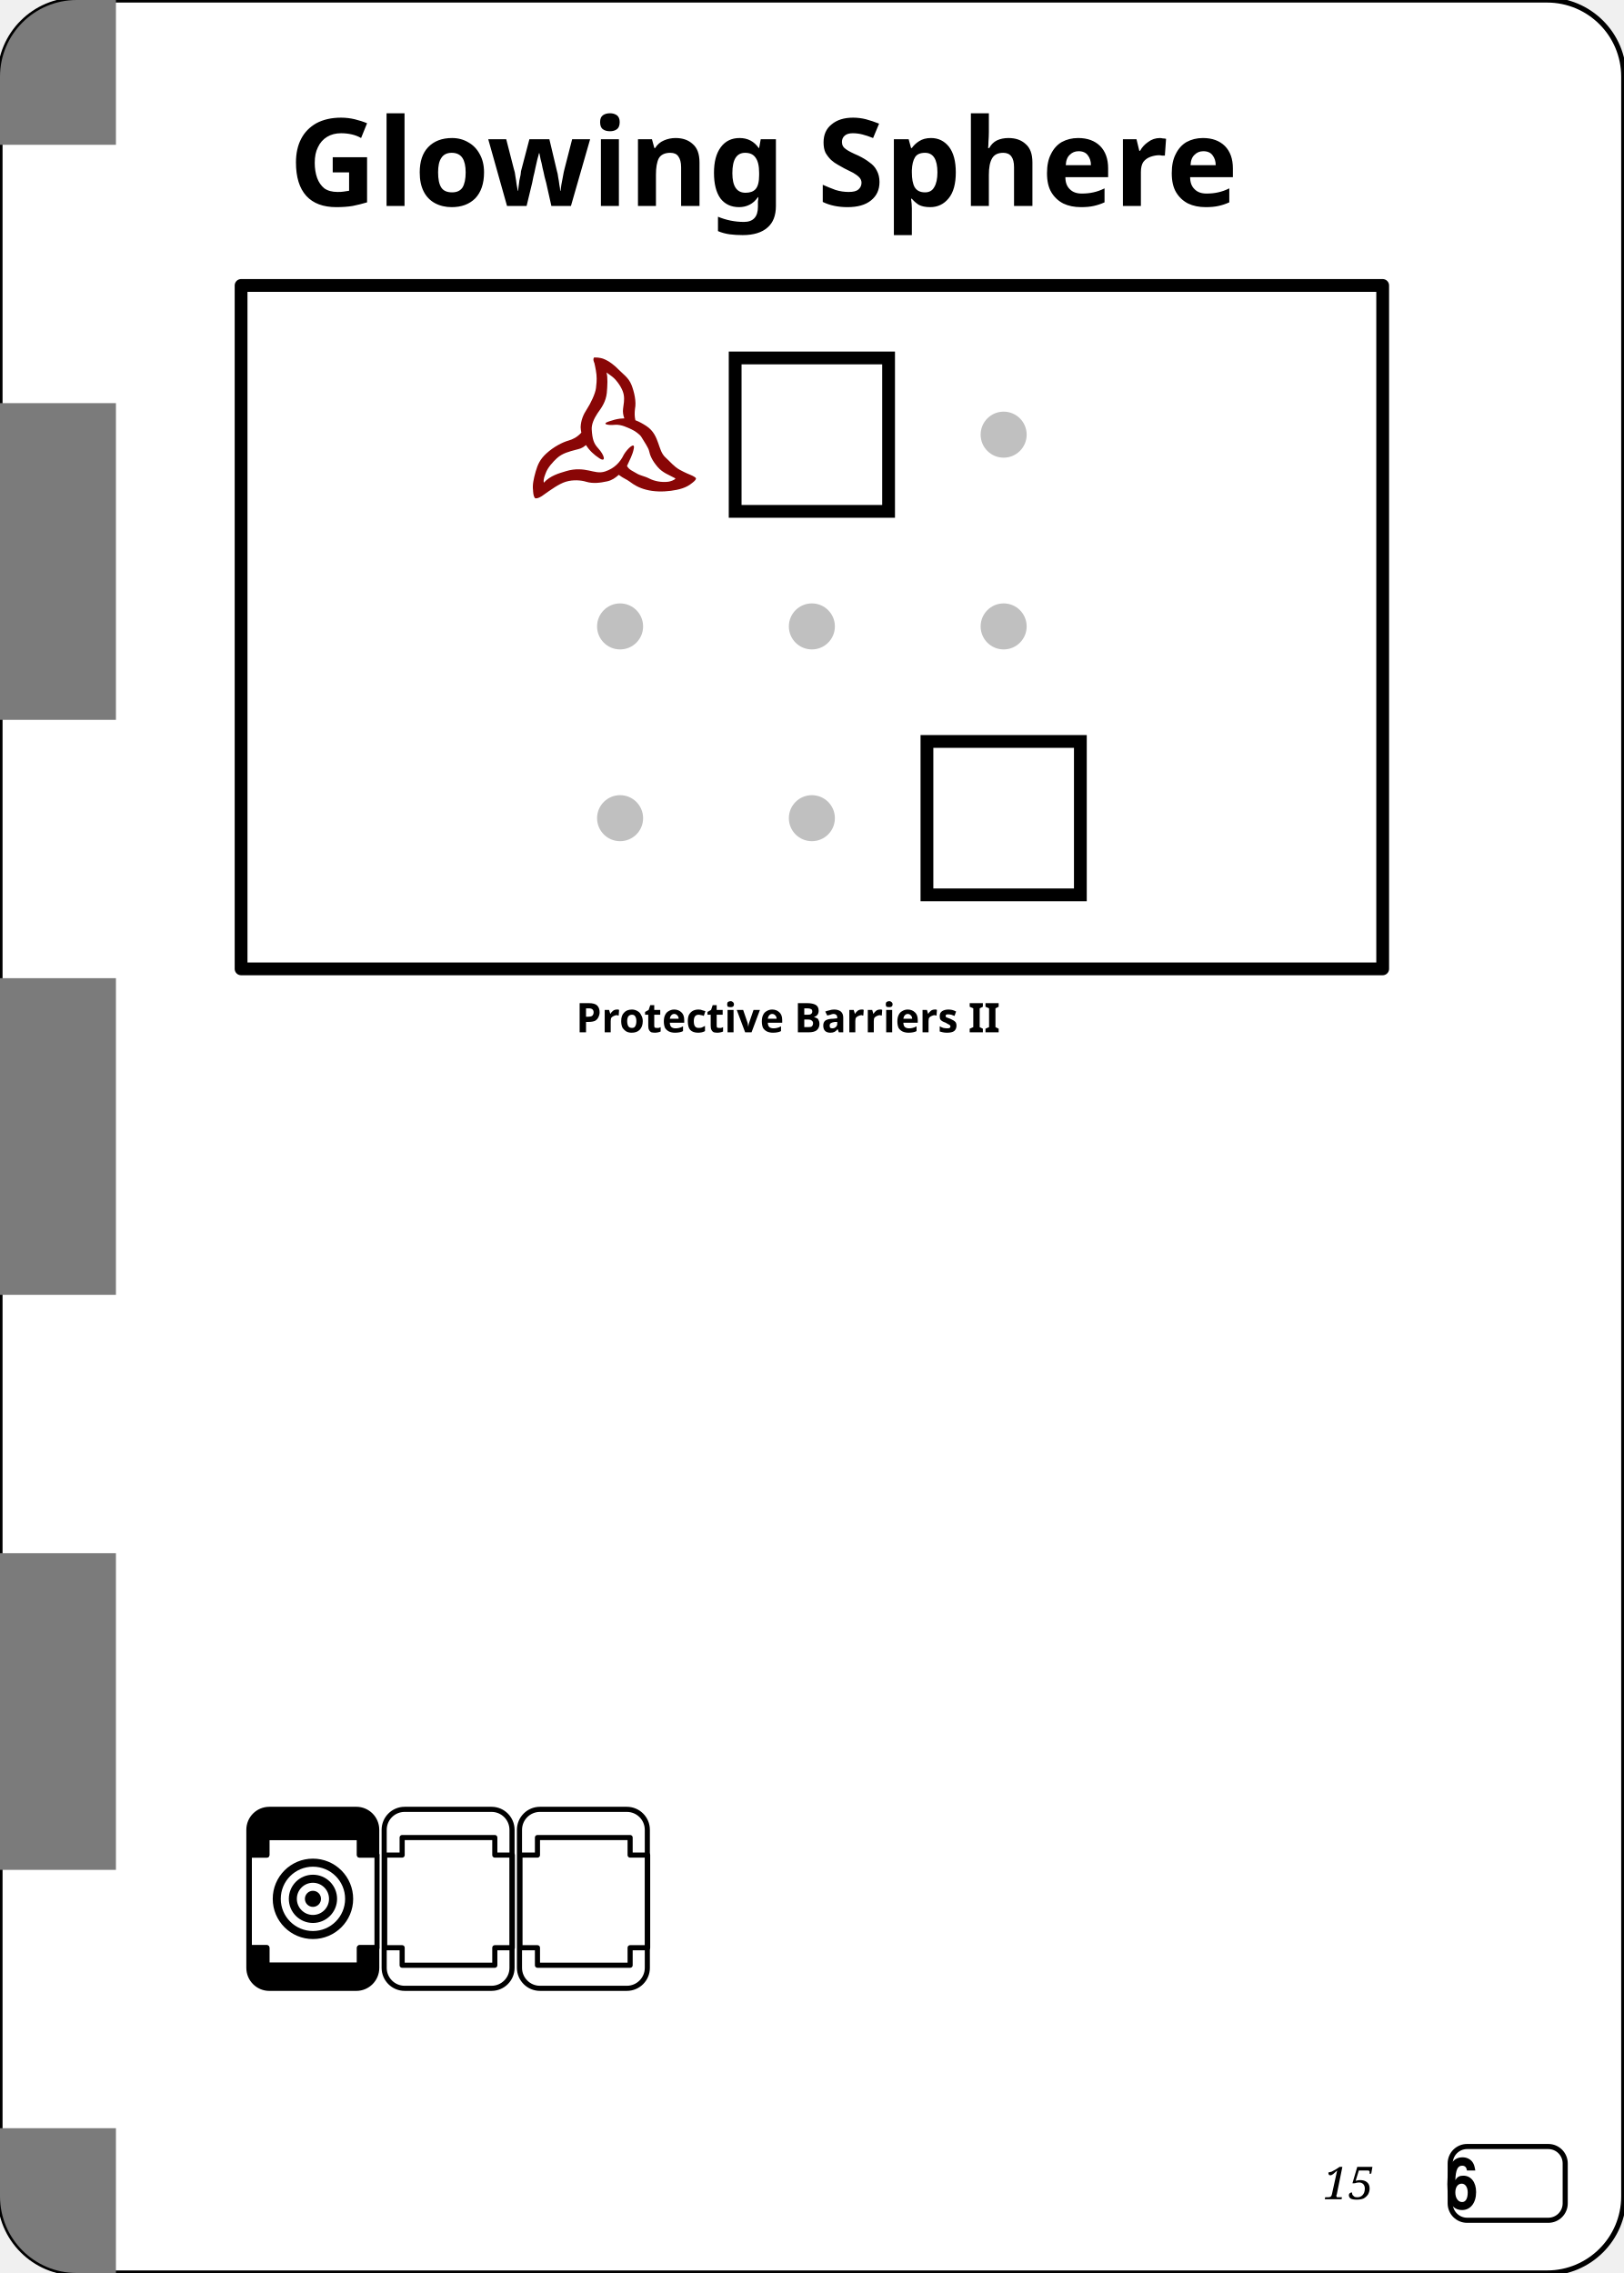
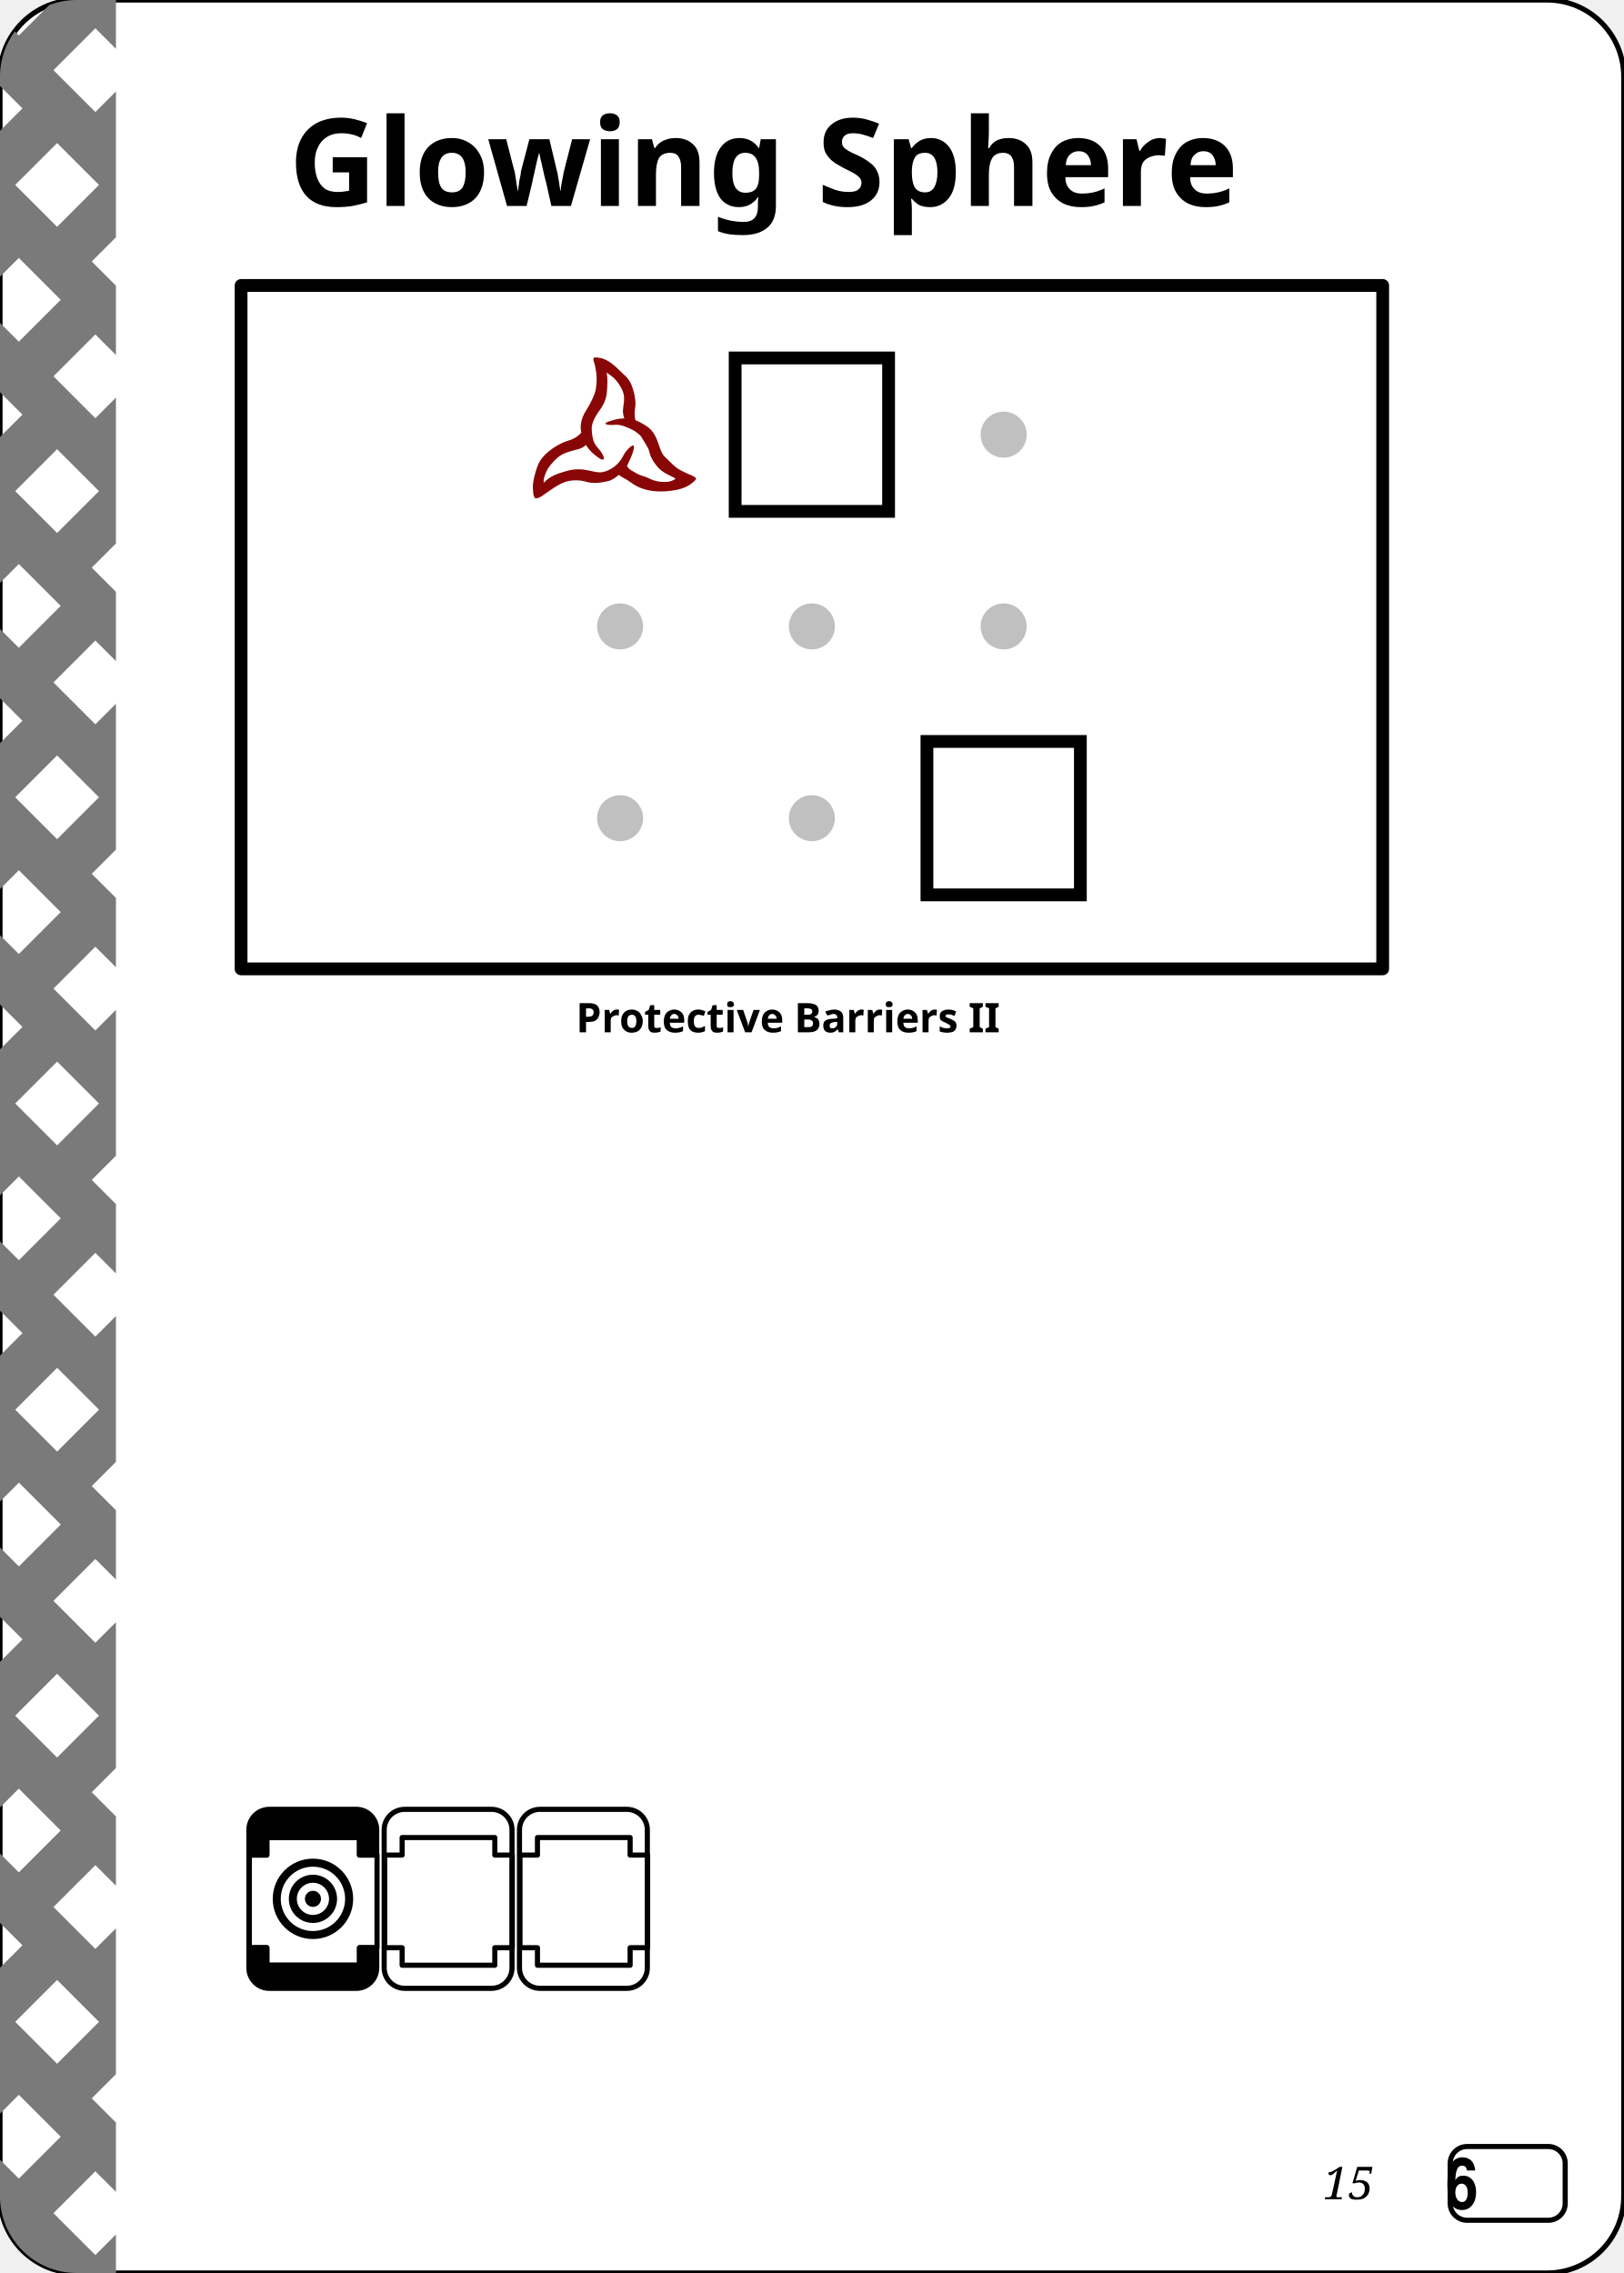
<svg xmlns="http://www.w3.org/2000/svg" xmlns:xlink="http://www.w3.org/1999/xlink" version="1.1" id="svg_root" width="63.5mm" height="88.9mm" viewBox="0 0 63.5 88.9">
  <defs>
    <clipPath id="clippath-1053">
      <rect id="sidebar-clip" x="3.5527137e-15" y="0" width="63.5" height="88.9" rx="3" ry="3" style="display:inline;fill:#ffffff;fill-opacity:1;stroke:none;stroke-width:0.2;stroke-miterlimit:4;stroke-dasharray:none;stroke-opacity:1" />
    </clipPath>
  </defs>
  <g id="card00">
    <rect id="rect1051" x="0" y="0" width="63.5" height="88.9" rx="3" ry="3" style="fill:#ffffff;stroke:none;stroke-width:0" />
    <g id="masters" style="display:none">
      <path style="color:#000000;font-style:normal;font-variant:normal;font-weight:normal;font-stretch:normal;font-size:medium;line-height:normal;font-family:sans-serif;text-indent:0;text-align:start;text-decoration:none;text-decoration-line:none;text-decoration-style:solid;text-decoration-color:#000000;letter-spacing:normal;word-spacing:normal;text-transform:none;writing-mode:lr-tb;direction:ltr;baseline-shift:baseline;text-anchor:start;white-space:normal;clip-rule:nonzero;display:inline;overflow:visible;visibility:visible;opacity:1;isolation:auto;mix-blend-mode:normal;color-interpolation:sRGB;color-interpolation-filters:linearRGB;solid-color:#000000;solid-opacity:1;fill:#303030;fill-opacity:1;fill-rule:evenodd;stroke:none;stroke-width:0.467;stroke-linecap:round;stroke-linejoin:miter;stroke-miterlimit:4;stroke-dasharray:none;stroke-dashoffset:0;stroke-opacity:1;filter:url(#filter9446);color-rendering:auto;image-rendering:auto;shape-rendering:auto;text-rendering:auto;enable-background:accumulate" d="M 3.395,0.496 C 3.162,0.413 2.97,0.396 2.764,0.425 2.402,0.478 1.899,0.587 1.497,0.768 1.062,0.964 0.961,1.113 0.605,1.311 0.273,1.495 -0.063,1.622 -0.328,1.902 -0.459,2.041 -0.343,2.149 -0.264,2.124 0.17,1.986 0.376,1.815 0.64,1.657 0.883,1.511 0.801,1.673 1.243,1.38 1.63,1.124 1.707,1.083 1.909,1.044 c 0.112,-0.047 0.228,-0.096 0.365,-0.139 0.322,-0.082 0.363,-0.059 0.765,-0.028 0.329,0.026 0.668,0.147 0.814,0.285 0.165,0.156 0.514,0.182 0.833,0.818 0.131,0.262 0.171,0.531 0.145,0.799 C 4.859,2.986 4.985,3.064 4.83,3.688 4.714,4.078 4.391,4.444 3.976,4.615 3.491,4.815 2.931,4.849 2.45,4.735 1.986,4.625 1.483,4.233 1.387,3.814 1.292,3.405 1.218,3.05 1.201,2.726 1.239,2.325 1.655,2.334 2.022,2.056 2.273,1.955 2.451,1.789 2.796,1.789 3.091,1.829 3.407,2.005 3.522,2.198 3.767,2.431 3.879,2.732 3.802,3.115 3.814,3.308 3.463,3.63 3.26,3.665 3.007,3.709 2.689,3.512 2.532,3.439 2.382,3.396 2.392,3.338 2.454,3.12 2.529,3.014 2.67,2.948 2.756,2.895 2.859,2.83 2.867,2.7 2.838,2.595 2.775,2.507 2.713,2.446 2.561,2.492 2.457,2.524 2.265,2.544 2.22,2.585 2.148,2.651 1.949,2.758 1.894,2.834 1.841,3.01 1.948,3.203 1.967,3.355 1.993,3.534 2.097,3.741 2.316,3.843 2.646,3.996 3.056,4.074 3.31,4.062 3.621,4.03 4.23,3.771 4.236,3.158 4.22,2.869 4.056,2.29 3.833,1.909 3.607,1.522 3.287,1.357 2.833,1.36 2.602,1.38 2.266,1.407 1.779,1.685 1.217,1.896 1.13,1.983 0.742,2.406 0.489,2.681 0.709,3.183 0.709,3.183 0.888,3.561 0.802,3.605 0.979,4.043 1.21,4.617 1.727,5.044 2.322,5.171 2.802,5.274 3.936,5.088 4.181,5.032 4.879,4.872 5.109,4.567 5.313,3.772 5.448,3.244 5.346,2.786 5.321,2.603 5.291,2.371 5.205,1.986 5.136,1.814 4.978,1.457 4.467,1.105 4.055,0.752 3.671,0.432 3.758,0.626 3.395,0.496 Z" id="element-air" />
      <path id="element-earth" style="color:#000000;font-style:normal;font-variant:normal;font-weight:normal;font-stretch:normal;font-size:medium;line-height:normal;font-family:sans-serif;text-indent:0;text-align:start;text-decoration:none;text-decoration-line:none;text-decoration-style:solid;text-decoration-color:#000000;letter-spacing:normal;word-spacing:normal;text-transform:none;writing-mode:lr-tb;direction:ltr;baseline-shift:baseline;text-anchor:start;white-space:normal;clip-rule:nonzero;display:inline;overflow:visible;visibility:visible;opacity:1;isolation:auto;mix-blend-mode:normal;color-interpolation:sRGB;color-interpolation-filters:linearRGB;solid-color:#000000;solid-opacity:1;fill:#004c00;fill-opacity:1;fill-rule:nonzero;stroke:none;stroke-width:0.467;stroke-linecap:round;stroke-linejoin:round;stroke-miterlimit:4;stroke-dasharray:none;stroke-dashoffset:0;stroke-opacity:1;color-rendering:auto;image-rendering:auto;shape-rendering:auto;text-rendering:auto;enable-background:accumulate" d="M 3.462,0.692 C 3.407,0.695 3.356,0.714 3.315,0.747 3.054,0.959 2.849,1.299 2.635,1.621 2.421,1.943 2.016,2.472 1.959,2.552 1.386,3.153 1.162,3.726 0.481,4.4 0.271,4.628 0.706,4.654 0.917,4.426 1.593,3.695 1.765,3.452 2.293,2.906 2.3,2.898 2.573,2.61 2.683,2.461 2.781,2.323 2.806,2.169 3.011,1.859 3.151,1.648 3.314,1.389 3.443,1.325 3.609,1.497 3.869,1.73 4.102,2.218 4.298,2.478 4.646,2.867 4.704,2.948 4.883,3.205 5.275,3.672 5.312,3.74 5.457,4.009 5.52,3.622 5.421,3.299 5.345,3.158 5.289,2.959 5.109,2.702 4.93,2.444 4.703,2.244 4.656,2.166 L 4.47,1.872 C 4.309,1.513 4.035,1.378 3.683,0.806 3.638,0.732 3.552,0.688 3.461,0.692 Z M 1.225,1.368 C 1.146,1.37 0.773,1.698 0.729,1.76 0.481,2.109 0.317,2.305 0.044,2.688 -0.135,2.938 0.198,2.995 0.377,2.745 0.586,2.453 1.068,1.94 1.221,1.889 c 0,0 0.502,0.363 0.669,0.452 0.28,0.152 0.603,-0.006 0.321,-0.155 C 2.249,2.206 1.968,1.997 1.854,1.859 1.695,1.673 1.418,1.437 1.225,1.368 Z m 2.872,1.881 c -0.183,0.009 -0.186,0.09 -0.09,0.236 0,0 0.366,0.619 0.493,1.007 C 4.661,4.759 5.171,4.712 5.007,4.369 4.811,3.96 4.318,3.362 4.318,3.362 4.273,3.289 4.187,3.245 4.096,3.249 Z M 3.493,3.386 C 3.359,3.388 3.252,3.512 3.254,3.636 L 3.185,4.779 C 3.181,5.085 3.65,4.848 3.646,4.543 3.614,4.296 3.711,3.769 3.493,3.386 Z m -0.822,-0.152 C 2.48,3.355 2.251,3.763 2.107,4.206 1.995,4.488 2.448,4.645 2.56,4.363 2.618,3.997 2.817,3.53 2.817,3.53 2.877,3.386 2.836,3.24 2.67,3.234 Z" />
      <path style="color:#000000;font-style:normal;font-variant:normal;font-weight:normal;font-stretch:normal;font-size:medium;line-height:normal;font-family:sans-serif;text-indent:0;text-align:start;text-decoration:none;text-decoration-line:none;text-decoration-style:solid;text-decoration-color:#000000;letter-spacing:normal;word-spacing:normal;text-transform:none;writing-mode:lr-tb;direction:ltr;baseline-shift:baseline;text-anchor:start;white-space:normal;clip-rule:nonzero;display:inline;overflow:visible;visibility:visible;opacity:1;isolation:auto;mix-blend-mode:normal;color-interpolation:sRGB;color-interpolation-filters:linearRGB;solid-color:#000000;solid-opacity:1;fill:#860000;fill-opacity:0.975;fill-rule:evenodd;stroke:none;stroke-width:0.467;stroke-linecap:round;stroke-linejoin:miter;stroke-miterlimit:4;stroke-dasharray:none;stroke-dashoffset:0;stroke-opacity:1;filter:url(#filter9446);color-rendering:auto;image-rendering:auto;shape-rendering:auto;text-rendering:auto;enable-background:accumulate" d="m 1.986,-0.02 c -0.069,0.07 0.008,0.216 0.008,0.216 0,0 0.059,0.238 0.082,0.456 C 2.098,0.87 2.071,1.052 2.057,1.181 2.034,1.389 1.848,1.78 1.704,1.998 1.56,2.216 1.468,2.438 1.457,2.708 c -0.002,0.055 0.018,0.162 0.027,0.214 C 1.322,3.099 1.147,3.186 0.981,3.232 0.759,3.294 0.412,3.464 0.112,3.74 c -0.239,0.22 -0.334,0.425 -0.415,0.709 -0.08,0.284 -0.13,0.517 -0.101,0.726 0,0 0.003,0.244 0.084,0.314 0.11,0.022 0.275,-0.096 0.275,-0.096 0.34,-0.242 0.654,-0.469 0.921,-0.551 0.291,-0.089 0.599,-0.06 0.798,3.025e-4 0.262,0.079 0.546,0.044 0.82,-0.016 0.189,-0.041 0.316,-0.135 0.455,-0.255 0.185,0.142 0.298,0.169 0.431,0.269 0.163,0.123 0.35,0.238 0.639,0.313 0.301,0.079 0.646,0.085 0.966,0.043 0.32,-0.042 0.613,-0.12 0.821,-0.298 0,0 0.179,-0.124 0.161,-0.194 -0.04,-0.064 -0.218,-0.133 -0.218,-0.133 0,0 -0.197,-0.076 -0.418,-0.198 C 5.11,4.252 4.939,4.038 4.791,3.907 4.615,3.752 4.569,3.544 4.492,3.332 4.416,3.122 4.32,2.853 4.025,2.66 3.883,2.568 3.745,2.49 3.598,2.436 3.563,2.285 3.565,2.145 3.583,1.99 3.641,1.708 3.553,1.329 3.447,1.057 3.335,0.77 3.104,0.622 2.954,0.466 2.794,0.299 2.571,0.117 2.345,0.033 c 0,0 -0.14,-0.058 -0.359,-0.053 z m 0.481,0.588 c 0.054,0.041 0.216,0.145 0.297,0.225 0.189,0.187 0.348,0.455 0.38,0.654 0.032,0.194 -0.005,0.365 -0.028,0.546 -0.014,0.117 0.002,0.246 0.05,0.37 -0.038,0.002 -0.134,0.005 -0.173,0.011 -0.132,0.018 -0.271,0.054 -0.421,0.106 -0.311,0.102 -0.071,0.164 0.243,0.134 0.245,-0.013 0.475,0.109 0.627,0.177 0.124,0.055 0.326,0.194 0.387,0.294 C 3.949,3.281 4.108,3.52 4.131,3.627 4.173,3.82 4.25,4.007 4.47,4.265 4.668,4.497 4.921,4.576 5.165,4.711 5.143,4.778 4.947,4.833 4.885,4.841 4.623,4.875 4.34,4.818 4.148,4.719 3.939,4.611 3.798,4.612 3.623,4.501 3.507,4.428 3.35,4.377 3.27,4.224 3.376,3.992 3.492,3.78 3.534,3.553 3.601,3.249 3.284,3.548 3.147,3.78 3.002,4.087 2.767,4.323 2.414,4.44 2.185,4.516 1.989,4.445 1.776,4.402 1.564,4.359 1.266,4.311 0.881,4.429 0.616,4.509 0.268,4.602 0.016,4.88 -0.011,4.736 0.063,4.59 0.086,4.52 0.162,4.291 0.381,4.059 0.525,3.925 0.746,3.721 1.022,3.66 1.25,3.597 1.419,3.55 1.491,3.553 1.667,3.407 1.796,3.616 1.978,3.787 2.193,3.926 2.459,4.096 2.397,3.809 2.141,3.531 1.975,3.349 1.915,3.191 1.891,2.797 1.879,2.595 1.979,2.375 2.116,2.167 2.294,1.92 2.444,1.703 2.481,1.365 2.504,1.098 2.525,0.753 2.468,0.568 Z" id="element-fire" />
      <path id="element-water" style="color:#000000;font-style:normal;font-variant:normal;font-weight:normal;font-stretch:normal;font-size:medium;line-height:normal;font-family:sans-serif;text-indent:0;text-align:start;text-decoration:none;text-decoration-line:none;text-decoration-style:solid;text-decoration-color:#000000;letter-spacing:normal;word-spacing:normal;text-transform:none;writing-mode:lr-tb;direction:ltr;baseline-shift:baseline;text-anchor:start;white-space:normal;clip-rule:nonzero;display:inline;overflow:visible;visibility:visible;opacity:1;isolation:auto;mix-blend-mode:normal;color-interpolation:sRGB;color-interpolation-filters:linearRGB;solid-color:#000000;solid-opacity:1;fill:#00007e;fill-opacity:1;fill-rule:evenodd;stroke:none;stroke-width:0.467;stroke-linecap:round;stroke-linejoin:miter;stroke-miterlimit:4;stroke-dasharray:none;stroke-dashoffset:0;stroke-opacity:1;color-rendering:auto;image-rendering:auto;shape-rendering:auto;text-rendering:auto;enable-background:accumulate" d="M 5.526,3.485 C 5.278,3.51 4.929,3.761 4.676,3.775 4.203,3.839 3.605,3.685 3.132,3.671 2.333,3.652 1.887,4.009 1.145,4.252 0.957,4.345 1.15,4.471 1.36,4.499 1.532,4.513 1.807,4.409 1.97,4.372 2.414,4.224 2.806,4.107 3.279,4.169 3.905,4.278 4.308,4.332 4.922,4.235 5.122,4.177 5.314,3.979 5.494,3.885 5.657,3.753 5.742,3.479 5.526,3.485 Z M 5.125,2.379 C 4.789,2.371 4.748,2.568 4.278,2.576 3.704,2.62 3.323,2.478 2.753,2.447 1.999,2.379 1.172,2.805 0.484,2.99 0.303,3.093 0.498,3.314 0.709,3.331 0.897,3.331 0.959,3.373 1.143,3.339 1.711,3.17 2.076,2.74 2.665,2.808 3.259,2.863 4.059,3.117 4.654,2.996 4.842,2.921 5.013,2.811 5.148,2.673 5.243,2.528 5.307,2.374 5.125,2.379 Z M 4.262,1.114 C 4.099,1.139 3.921,1.265 3.764,1.311 3.281,1.504 2.792,1.479 2.28,1.365 2.052,1.327 1.708,1.245 1.481,1.205 0.852,1.154 0.352,1.465 -0.13,1.809 -0.285,1.945 -0.133,2.1 0.078,2.076 0.321,2.009 0.623,1.974 0.863,1.835 1.165,1.695 1.611,1.626 1.941,1.752 2.502,1.908 3.013,1.972 3.589,1.833 3.928,1.76 4.142,1.622 4.411,1.414 4.546,1.272 4.464,1.098 4.262,1.114 Z" />
    </g>
    <rect id="card-border" x="0" y="0" width="63.5" height="88.9" rx="3" ry="3" style="fill:none;stroke:#000000;stroke-width:0.2;stroke-miterlimit:4;stroke-dasharray:none;stroke-opacity:1;fill-opacity:1" />
    <text id="spell-title" xml:space="preserve" style="font-style:normal;font-variant:normal;font-weight:bold;font-stretch:normal;font-size:3.175px;line-height:125%;font-family:Lato;-inkscape-font-specification:'Lato Bold';text-align:center;letter-spacing:0px;word-spacing:0px;text-anchor:middle;display:inline;fill:#000000;fill-opacity:1;stroke:none;stroke-width:0.265" x="31.785" y="8.054">
      <tspan x="31.785" y="8.054" style="font-style:normal;font-variant:normal;font-weight:bold;font-stretch:normal;font-size:4.763px;font-family:CCTreasureTrove;-inkscape-font-specification:'CCTreasureTrove Bold';fill:#000000;fill-opacity:1;stroke-width:0.265" id="tspan64-5">Glowing Sphere</tspan>
    </text>
    <text id="class-name" xml:space="preserve" style="font-style:normal;font-variant:normal;font-weight:bold;font-stretch:normal;font-size:1.587px;line-height:125%;font-family:Lato;-inkscape-font-specification:'Lato Bold';text-align:center;letter-spacing:0px;word-spacing:0px;text-anchor:middle;display:inline;fill:#000000;fill-opacity:1;stroke:none;stroke-width:0.265" x="31.785" y="40.376">
      <tspan x="31.785" y="40.376" style="font-style:normal;font-variant:normal;font-weight:bold;font-stretch:normal;font-size:1.587px;font-family:CCTreasureTrove;-inkscape-font-specification:'CCTreasureTrove Bold';fill:#000000;fill-opacity:1;stroke-width:0.265" id="tspan7315">Protective Barriers II</tspan>
    </text>
-     <path id="sidebar-bars" style="fill:#7b7b7b;fill-opacity:1;stroke-width:0.25;stroke-linecap:round" d="M -8.975 -3.443 L -8.975 5.663 L 4.534 5.663 L 4.534 -3.443 L -8.975 -3.443 z M -8.975 15.768 L -8.975 28.153 L 4.534 28.153 L 4.534 15.768 L -8.975 15.768 z M -8.975 38.258 L -8.975 50.642 L 4.534 50.642 L 4.534 38.258 L -8.975 38.258 z M -8.975 60.747 L -8.975 73.132 L 4.534 73.132 L 4.534 60.747 L -8.975 60.747 z M -8.975 83.237 L -8.975 91.178 L 4.534 91.178 L 4.534 83.237 L -8.975 83.237 z " clip-path="url(#clippath-1053)" />
+     <path id="sidebar-diamonds" clip-path="url(#clippath-1053)" style="display:inline;fill:#7a7a7a;fill-opacity:1;stroke:none;stroke-width:1.9;stroke-linecap:round;stroke-linejoin:round;stroke-opacity:0.87" d="M -14.679,-3.443 V 91.178 h 9.415 l -1.625,-1.625 1.638,-1.638 1.638,1.638 -1.625,1.625 h 2.711 l 0.27,-0.27 0.27,0.27 H 0.722 L 0.594,91.05 2.232,89.412 3.87,91.05 3.742,91.178 h 0.792 v -3.785 l -0.805,0.805 -1.638,-1.638 1.638,-1.638 0.805,0.805 V 83.015 L 3.588,82.069 4.534,81.124 v -5.705 l -0.805,0.805 -1.638,-1.638 1.638,-1.638 0.805,0.805 V 71.041 L 3.588,70.095 4.534,69.15 v -5.705 l -0.805,0.805 -1.638,-1.638 1.638,-1.638 0.805,0.805 V 59.067 L 3.588,58.122 4.534,57.176 v -5.705 l -0.805,0.805 -1.638,-1.638 1.638,-1.638 0.805,0.805 V 47.094 L 3.588,46.148 4.534,45.203 v -5.705 l -0.805,0.805 -1.638,-1.638 1.638,-1.638 0.805,0.805 V 35.12 L 3.588,34.175 4.534,33.229 v -5.705 l -0.805,0.805 -1.638,-1.638 1.638,-1.638 0.805,0.805 V 23.146 L 3.588,22.201 4.534,21.256 v -5.705 l -0.805,0.805 -1.638,-1.638 1.638,-1.638 0.805,0.805 V 11.172 L 3.588,10.227 4.534,9.282 V 3.577 L 3.729,4.382 2.091,2.744 3.729,1.106 l 0.805,0.805 v -5.353 h -5.353 l 0.199,0.199 -1.638,1.638 -1.638,-1.638 0.199,-0.199 z m 7.931,0.058 1.638,1.638 -1.638,1.638 -1.638,-1.638 z m -4.49,1.497 1.638,1.638 L -11.238,1.388 -12.876,-0.25 Z m 11.974,0 1.638,1.638 L 0.736,1.388 -0.902,-0.25 Z M -3.754,-0.391 -2.117,1.247 -3.754,2.885 -5.392,1.247 Z M -8.244,1.106 -6.607,2.744 -8.244,4.382 -9.883,2.744 Z M -0.761,2.602 0.877,4.241 -0.761,5.878 -2.399,4.241 Z M -5.251,4.099 -3.613,5.737 -5.251,7.375 -6.889,5.737 Z M 2.232,5.596 3.87,7.234 2.232,8.872 0.594,7.234 Z M -2.258,7.093 -0.62,8.731 -2.258,10.368 -3.895,8.731 Z m -4.49,1.497 1.638,1.638 -1.638,1.638 -1.638,-1.638 z m -4.49,1.497 1.638,1.638 -1.638,1.638 -1.638,-1.638 z m 11.974,0 1.638,1.638 -1.638,1.638 -1.638,-1.638 z m -4.49,1.497 1.638,1.638 -1.638,1.638 -1.638,-1.638 z m -4.49,1.497 1.638,1.638 -1.638,1.638 -1.638,-1.638 z m 7.483,1.497 1.638,1.638 L -0.761,17.852 -2.399,16.214 Z m -4.49,1.497 1.638,1.638 -1.638,1.638 -1.638,-1.638 z M 2.232,17.569 3.87,19.208 2.232,20.845 0.594,19.208 Z m -4.49,1.497 1.638,1.638 -1.638,1.638 -1.638,-1.638 z m -4.49,1.497 1.638,1.638 -1.638,1.638 -1.638,-1.638 z m -4.49,1.497 1.638,1.638 -1.638,1.638 -1.638,-1.638 z m 11.974,0 1.638,1.638 -1.638,1.638 -1.638,-1.638 z m -4.49,1.497 1.638,1.638 -1.638,1.638 -1.638,-1.638 z m -4.49,1.497 1.638,1.638 -1.638,1.638 -1.638,-1.638 z m 7.483,1.497 1.638,1.638 L -0.761,29.826 -2.399,28.188 Z m -4.49,1.497 1.638,1.638 -1.638,1.638 -1.638,-1.638 z m 7.484,1.497 1.638,1.638 -1.638,1.638 -1.638,-1.638 z m -4.49,1.497 1.638,1.638 -1.638,1.638 -1.638,-1.638 z m -4.49,1.497 1.638,1.638 -1.638,1.638 -1.638,-1.638 z m -4.49,1.497 1.638,1.638 -1.638,1.638 -1.638,-1.638 z m 11.974,0 1.638,1.638 -1.638,1.638 -1.638,-1.638 z m -4.49,1.497 1.638,1.638 -1.638,1.638 -1.638,-1.638 z m -4.49,1.497 1.638,1.638 -1.638,1.638 -1.638,-1.638 z m 7.483,1.497 1.638,1.638 -1.638,1.638 L -2.399,40.161 Z m -4.49,1.497 1.638,1.638 -1.638,1.638 -1.638,-1.638 z m 7.484,1.497 1.638,1.638 -1.638,1.638 -1.638,-1.638 z m -4.49,1.497 1.638,1.638 -1.638,1.638 -1.638,-1.638 z m -4.49,1.497 1.638,1.638 -1.638,1.638 -1.638,-1.638 z m -4.49,1.497 1.638,1.638 -1.638,1.638 -1.638,-1.638 z m 11.974,0 1.638,1.638 -1.638,1.638 -1.638,-1.638 z m -4.49,1.497 1.638,1.638 -1.638,1.638 -1.638,-1.638 z m -4.49,1.497 1.638,1.638 -1.638,1.638 -1.638,-1.638 z m 7.483,1.497 1.638,1.638 -1.638,1.638 L -2.399,52.135 Z m -4.49,1.497 1.638,1.638 -1.638,1.638 -1.638,-1.638 z m 7.484,1.497 1.638,1.638 -1.638,1.638 -1.638,-1.638 z m -4.49,1.497 1.638,1.638 -1.638,1.638 -1.638,-1.638 z m -4.49,1.497 1.638,1.638 -1.638,1.638 -1.638,-1.638 z m -4.49,1.497 1.638,1.638 -1.638,1.638 -1.638,-1.638 z m 11.974,0 1.638,1.638 -1.638,1.638 -1.638,-1.638 z m -4.49,1.497 1.638,1.638 -1.638,1.638 -1.638,-1.638 z m -4.49,1.497 1.638,1.638 -1.638,1.638 -1.638,-1.638 z m 7.483,1.497 1.638,1.638 -1.638,1.638 L -2.399,64.109 Z m -4.49,1.497 1.638,1.638 -1.638,1.638 -1.638,-1.638 z M 2.232,65.464 3.87,67.102 2.232,68.74 0.594,67.102 Z m -4.49,1.497 1.638,1.638 -1.638,1.638 -1.638,-1.638 z m -4.49,1.497 1.638,1.638 -1.638,1.638 -1.638,-1.638 z m -4.49,1.497 1.638,1.638 -1.638,1.638 -1.638,-1.638 z m 11.974,0 1.638,1.638 -1.638,1.638 -1.638,-1.638 z m -4.49,1.497 1.638,1.638 -1.638,1.638 -1.638,-1.638 z m -4.49,1.497 1.638,1.638 -1.638,1.638 -1.638,-1.638 z m 7.483,1.497 1.638,1.638 -1.638,1.638 L -2.399,76.083 Z m -4.49,1.497 1.638,1.638 -1.638,1.638 -1.638,-1.638 z m 7.484,1.497 1.638,1.638 -1.638,1.638 -1.638,-1.638 z m -4.49,1.497 1.638,1.638 -1.638,1.638 -1.638,-1.638 z m -4.49,1.497 1.638,1.638 -1.638,1.638 -1.638,-1.638 z m -4.49,1.497 1.638,1.638 -1.638,1.638 -1.638,-1.638 z m 11.974,0 1.638,1.638 -1.638,1.638 -1.638,-1.638 z m -4.49,1.497 1.638,1.638 -1.638,1.638 -1.638,-1.638 z m -4.49,1.497 1.638,1.638 -1.638,1.638 -1.638,-1.638 z m 7.483,1.497 1.638,1.638 L -0.761,89.694 -2.399,88.056 Z" />
    <text id="rev-id" xml:space="preserve" style="font-style:normal;font-weight:normal;font-size:1.764px;line-height:125%;font-family:Georgia;text-align:end;letter-spacing:0px;word-spacing:0px;text-anchor:end;display:inline;fill:#000000;fill-opacity:1;stroke:none;stroke-width:0.265" x="57.138" y="86.014">
      <tspan x="56.012" y="86.014" style="font-style:italic;font-variant:normal;font-weight:normal;font-stretch:normal;font-size:1.764px;font-family:Georgia;text-align:end;text-anchor:end;fill:#000000;fill-opacity:1;stroke-width:0.265" id="tspan71">15</tspan>
    </text>
    <text xml:space="preserve" style="font-size:2.822px;line-height:1.25;font-family:'Fira Sans';-inkscape-font-specification:'Fira Sans';display:inline;stroke-width:0.265" x="59.001" y="86.39" id="spell-id">
      <tspan id="tspan3892" style="font-style:normal;font-variant:normal;font-weight:bold;font-stretch:condensed;font-size:2.822px;font-family:'Arial Narrow';-inkscape-font-specification:'Arial Narrow Bold Condensed';text-align:center;text-anchor:middle;stroke-width:0.265" x="59.001" y="86.39">6</tspan>
    </text>
    <rect style="display:inline;fill:none;fill-opacity:0.458;stroke:#000000;stroke-width:0.2;stroke-linecap:round;stroke-linejoin:round;stroke-dasharray:none;stroke-opacity:1" id="spell-id-border" width="4.498" height="2.885" x="56.713" y="83.953" ry="0.662" />
    <rect style="display:inline;fill:none;stroke:#000000;stroke-width:0.5;stroke-linecap:round;stroke-linejoin:round;stroke-dasharray:none;stroke-opacity:1" id="spell-pattern-border" width="44.645" height="26.728" x="9.428" y="11.165" />
    <flowRoot transform="matrix(0.2645833,0,0,0.2645833,1.794193,3.940711)" xml:space="preserve" id="spell-description" style="font-style:normal;font-weight:normal;font-size:10.667px;line-height:125%;font-family:sans-serif;letter-spacing:0px;word-spacing:0px;display:inline;fill:#000000;fill-opacity:1;stroke:none;stroke-width:1px;stroke-linecap:butt;stroke-linejoin:miter;stroke-opacity:1">
      <flowRegion id="flowRegion4270">
        <rect x="28.8" y="146" width="171.755" height="163.491" id="rect88" />
      </flowRegion>
-       <flowPara id="flowPara91" style="font-style:normal;font-variant:normal;font-weight:normal;font-stretch:normal;font-size:10.667px;font-family:'Slabo 27px';-inkscape-font-specification:'Slabo 27px, '">A protective sphere surrounds you and anyone else in your location you choose to include.</flowPara>
+       <flowPara id="flowPara91" style="font-style:normal;font-variant:normal;font-weight:normal;font-stretch:normal;font-size:10.667px;font-family:'Slabo 27px';-inkscape-font-specification:'Slabo 27px, '">A protective sphere surrounds you and anyone else in your location you choose to include, blocking all incoming and outgoing attacks.</flowPara>
      <flowPara id="flowPara91" style="font-style:normal;font-variant:normal;font-weight:normal;font-stretch:normal;font-size:10.667px;font-family:'Slabo 27px';-inkscape-font-specification:'Slabo 27px, '"> </flowPara>
-       <flowPara id="flowPara91" style="font-style:normal;font-variant:normal;font-weight:normal;font-stretch:normal;font-size:10.667px;font-family:'Slabo 27px';-inkscape-font-specification:'Slabo 27px, '">Foes must attack it twice to dispel it.</flowPara>
+       <flowPara id="flowPara91" style="font-style:normal;font-variant:normal;font-weight:normal;font-stretch:normal;font-size:10.667px;font-family:'Slabo 27px';-inkscape-font-specification:'Slabo 27px, '">Dispels at end of turn or if attacked twice.</flowPara>
    </flowRoot>
    <flowRoot transform="matrix(0.2645833,0,0,0.2645833,1.807259,41.51155)" xml:space="preserve" id="spell-info" style="font-style:normal;font-weight:normal;font-size:9.333px;line-height:125%;font-family:sans-serif;letter-spacing:0px;word-spacing:0px;display:inline;fill:#000000;fill-opacity:1;stroke:none;stroke-width:1px;stroke-linecap:butt;stroke-linejoin:miter;stroke-opacity:1">
      <flowRegion id="flowRegion1289">
        <rect x="28.8" y="146" width="172.117" height="130.355" id="rect1287" />
      </flowRegion>
      <flowPara id="flowPara1291" style="font-style:normal;font-variant:normal;font-weight:normal;font-stretch:normal;font-size:9.333px;font-family:'Slabo 27px';-inkscape-font-specification:'Slabo 27px, '">Target: Your location</flowPara>
    </flowRoot>
    <g id="range-cards" transform="translate(-4.061215,-0.2584242)" style="display:inline">
      <g id="use26838" style="display:inline" transform="translate(6.349999,-8.466665)">
        <rect style="fill:none;fill-opacity:0.623;stroke:#000000;stroke-width:0.2;stroke-linecap:round;stroke-linejoin:round;stroke-dasharray:none;stroke-opacity:1" id="rect6629" width="5" height="7" x="12.735" y="79.491" ry="0.801" />
        <path id="path6631" style="fill:none;fill-opacity:0.623;stroke:#000000;stroke-width:0.2;stroke-linecap:round;stroke-linejoin:round;stroke-dasharray:none;stroke-opacity:1" d="m 13.438,80.594 v 0.685 H 12.753 v 3.624 h 0.685 v 0.685 h 3.624 v -0.685 h 0.685 v -3.624 h -0.685 v -0.685 z" />
      </g>
      <g id="use26840" style="display:inline" transform="translate(11.64166,-8.466665)">
        <rect style="fill:none;fill-opacity:0.623;stroke:#000000;stroke-width:0.2;stroke-linecap:round;stroke-linejoin:round;stroke-dasharray:none;stroke-opacity:1" id="rect6635" width="5" height="7" x="12.735" y="79.491" ry="0.801" />
        <path id="path6637" style="fill:none;fill-opacity:0.623;stroke:#000000;stroke-width:0.2;stroke-linecap:round;stroke-linejoin:round;stroke-dasharray:none;stroke-opacity:1" d="m 13.438,80.594 v 0.685 H 12.753 v 3.624 h 0.685 v 0.685 h 3.624 v -0.685 h 0.685 v -3.624 h -0.685 v -0.685 z" />
      </g>
      <g id="use27284" style="display:inline" transform="translate(1.058334,-8.466665)">
        <path id="path6623" style="fill:#000000;fill-opacity:1;stroke:#000000;stroke-width:0.2;stroke-linecap:round;stroke-linejoin:round;stroke-dasharray:none;stroke-opacity:1" d="m 13.537,79.491 c -0.444,0 -0.801,0.357 -0.801,0.801 v 5.398 c 0,0.444 0.357,0.802 0.801,0.802 h 3.398 c 0.444,0 0.801,-0.358 0.801,-0.802 v -0.787 h -0.673 v 0.685 h -3.624 v -0.685 H 12.753 v -3.624 h 0.685 v -0.685 h 3.624 v 0.685 h 0.673 v -0.988 c 0,-0.444 -0.357,-0.801 -0.801,-0.801 z" />
        <path id="path6625" style="fill:none;fill-opacity:1;stroke:#000000;stroke-width:0.2;stroke-linecap:round;stroke-linejoin:round;stroke-dasharray:none;stroke-opacity:1" d="m 13.438,80.594 v 0.685 H 12.753 v 3.624 h 0.685 v 0.685 h 3.624 v -0.685 h 0.685 v -3.624 h -0.685 v -0.685 z" />
      </g>
    </g>
    <g id="range-0" transform="translate(57.66711,-19.09625)" style="display:inline">
      <path id="path21899" style="fill:#010101;stroke-width:0.25;stroke-linecap:round" d="m -45.429,91.79 a 1.572,1.572 0 0 0 -1.572,1.573 1.572,1.572 0 0 0 1.572,1.572 1.572,1.572 0 0 0 1.573,-1.572 1.572,1.572 0 0 0 -1.573,-1.573 z m 0,0.315 a 1.258,1.258 0 0 1 1.258,1.258 1.258,1.258 0 0 1 -1.258,1.258 1.258,1.258 0 0 1 -1.258,-1.258 1.258,1.258 0 0 1 1.258,-1.258 z m 0,0.314 a 0.943,0.943 0 0 0 -0.943,0.944 0.943,0.943 0 0 0 0.943,0.943 0.943,0.943 0 0 0 0.944,-0.943 0.943,0.943 0 0 0 -0.944,-0.944 z m 0,0.315 a 0.629,0.629 0 0 1 0.629,0.629 0.629,0.629 0 0 1 -0.629,0.629 0.629,0.629 0 0 1 -0.629,-0.629 0.629,0.629 0 0 1 0.629,-0.629 z m 0,0.314 a 0.314,0.314 0 0 0 -0.314,0.315 0.314,0.314 0 0 0 0.314,0.314 0.314,0.314 0 0 0 0.315,-0.314 0.314,0.314 0 0 0 -0.315,-0.315 z" />
    </g>
    <use id="use1055" xlink:href="#element-fire" width="100%" height="100%" x="21.25" y="14.0" />
    <rect id="rect1056" x="28.75" y="14.0" width="6" height="6" style="fill:none;stroke:#000000;stroke-width:0.5;stroke-linecap:round;stroke-miterlimit:2" />
    <circle id="circle1057" cx="39.25" cy="17.0" r="0.9" style="fill:#c0c0c0;stroke:none;stroke-width:0" />
    <circle id="circle1058" cx="24.25" cy="24.5" r="0.9" style="fill:#c0c0c0;stroke:none;stroke-width:0" />
    <circle id="circle1059" cx="31.75" cy="24.5" r="0.9" style="fill:#c0c0c0;stroke:none;stroke-width:0" />
    <circle id="circle1060" cx="39.25" cy="24.5" r="0.9" style="fill:#c0c0c0;stroke:none;stroke-width:0" />
    <circle id="circle1061" cx="24.25" cy="32.0" r="0.9" style="fill:#c0c0c0;stroke:none;stroke-width:0" />
    <circle id="circle1062" cx="31.75" cy="32.0" r="0.9" style="fill:#c0c0c0;stroke:none;stroke-width:0" />
    <rect id="rect1063" x="36.25" y="29.0" width="6" height="6" style="fill:none;stroke:#000000;stroke-width:0.5;stroke-linecap:round;stroke-miterlimit:2" />
  </g>
</svg>
